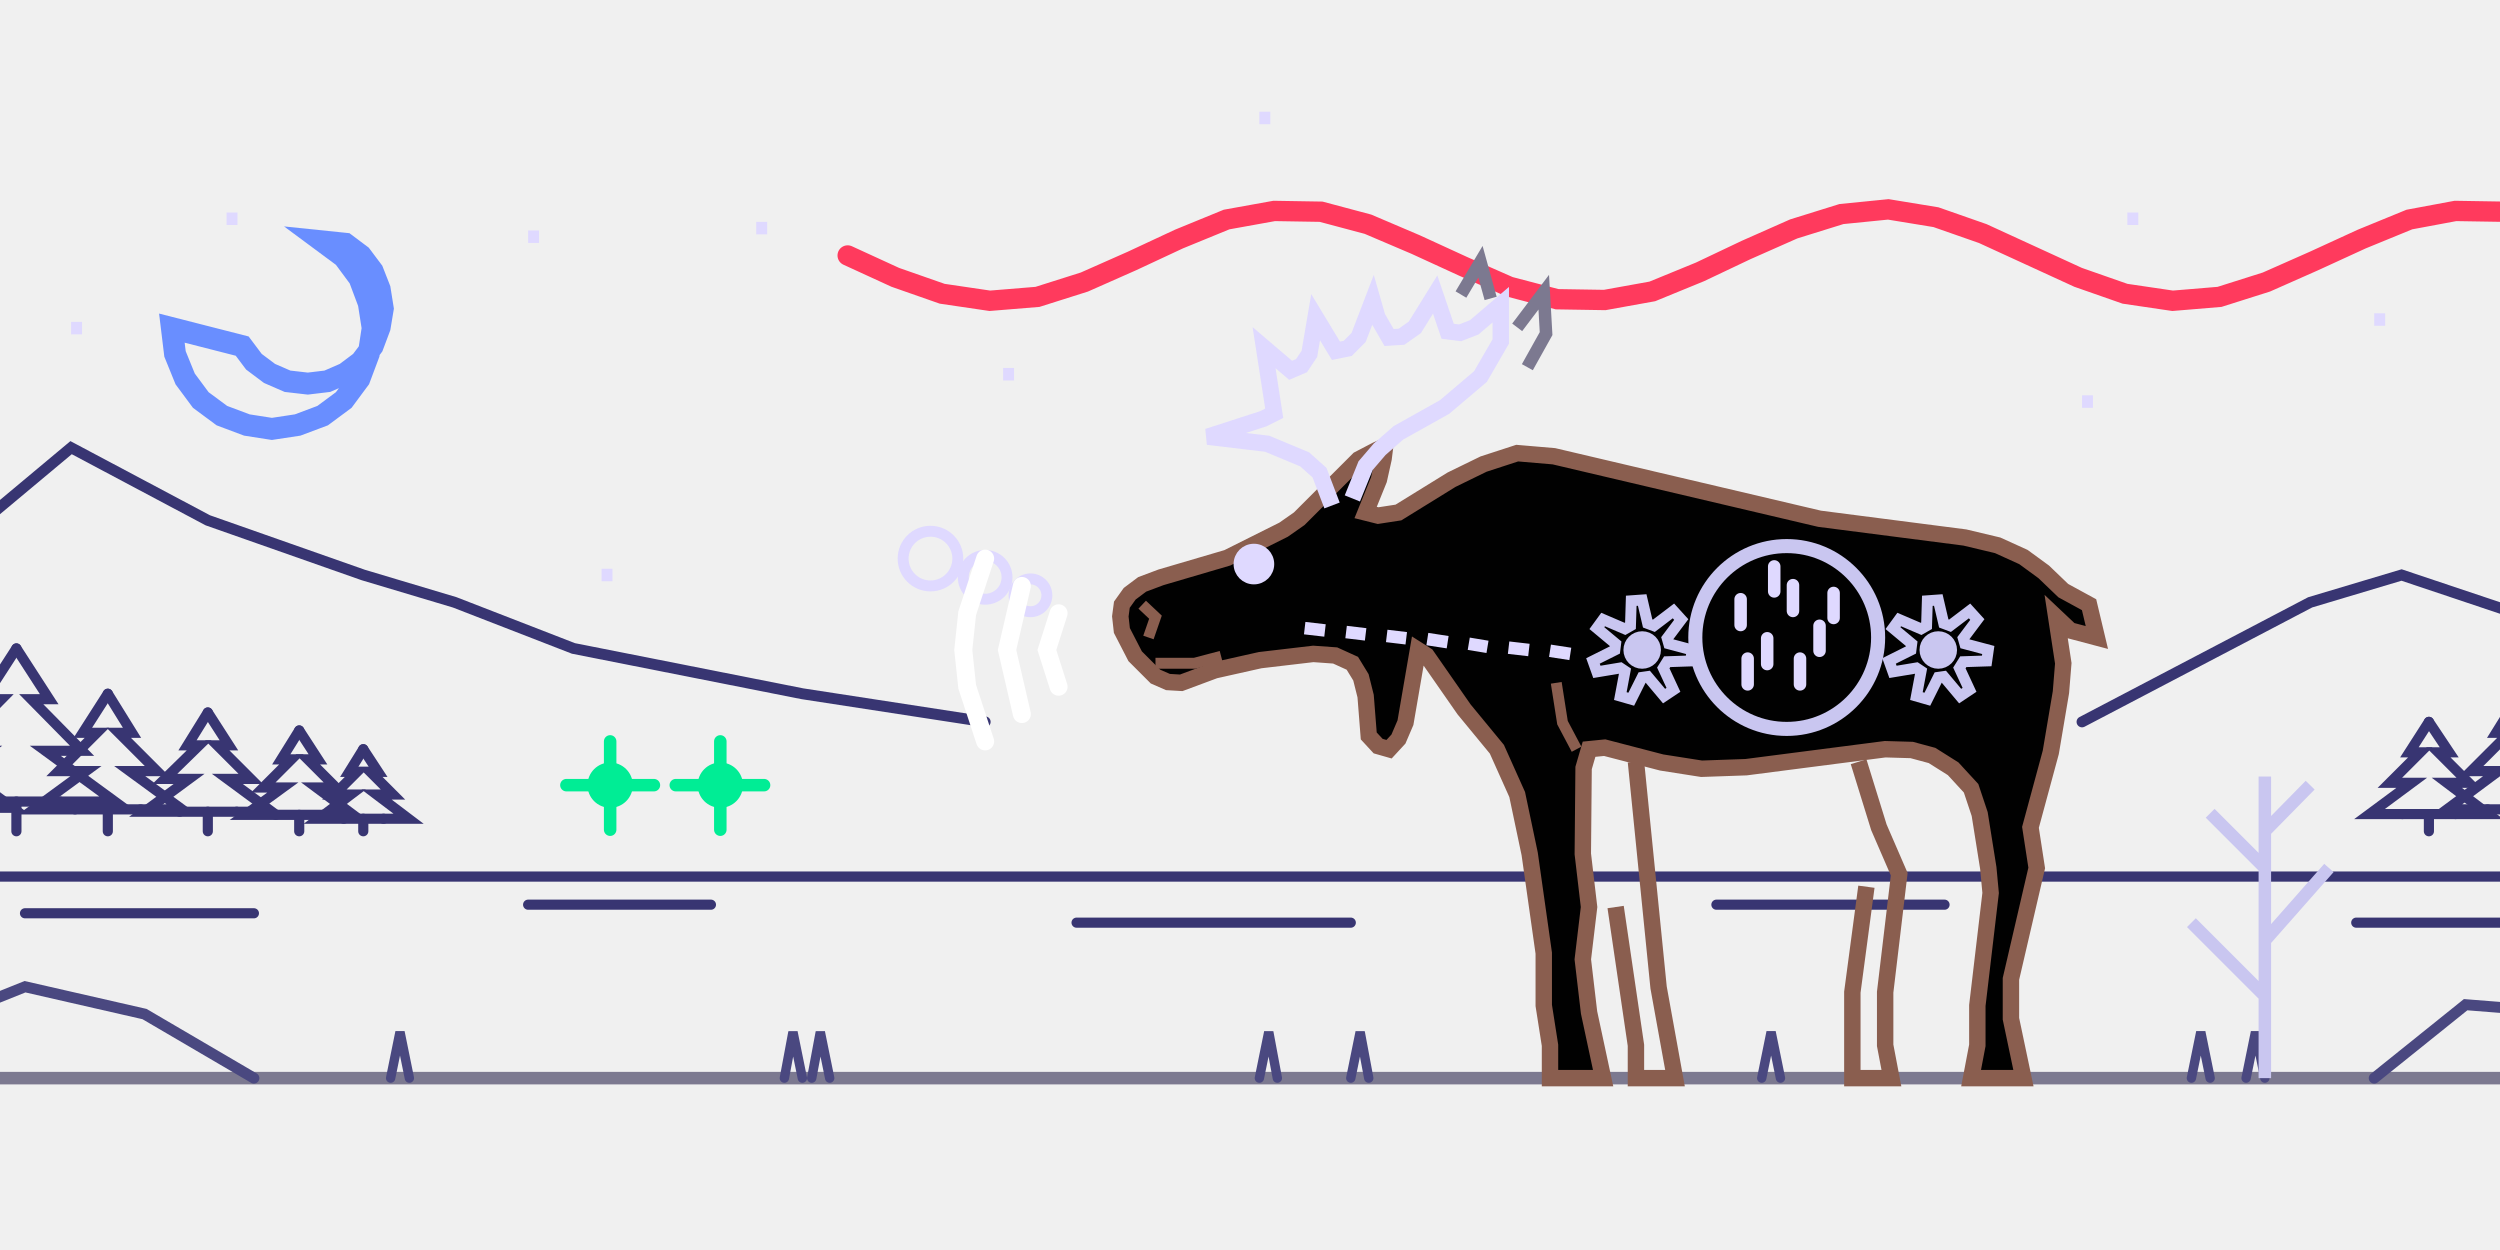
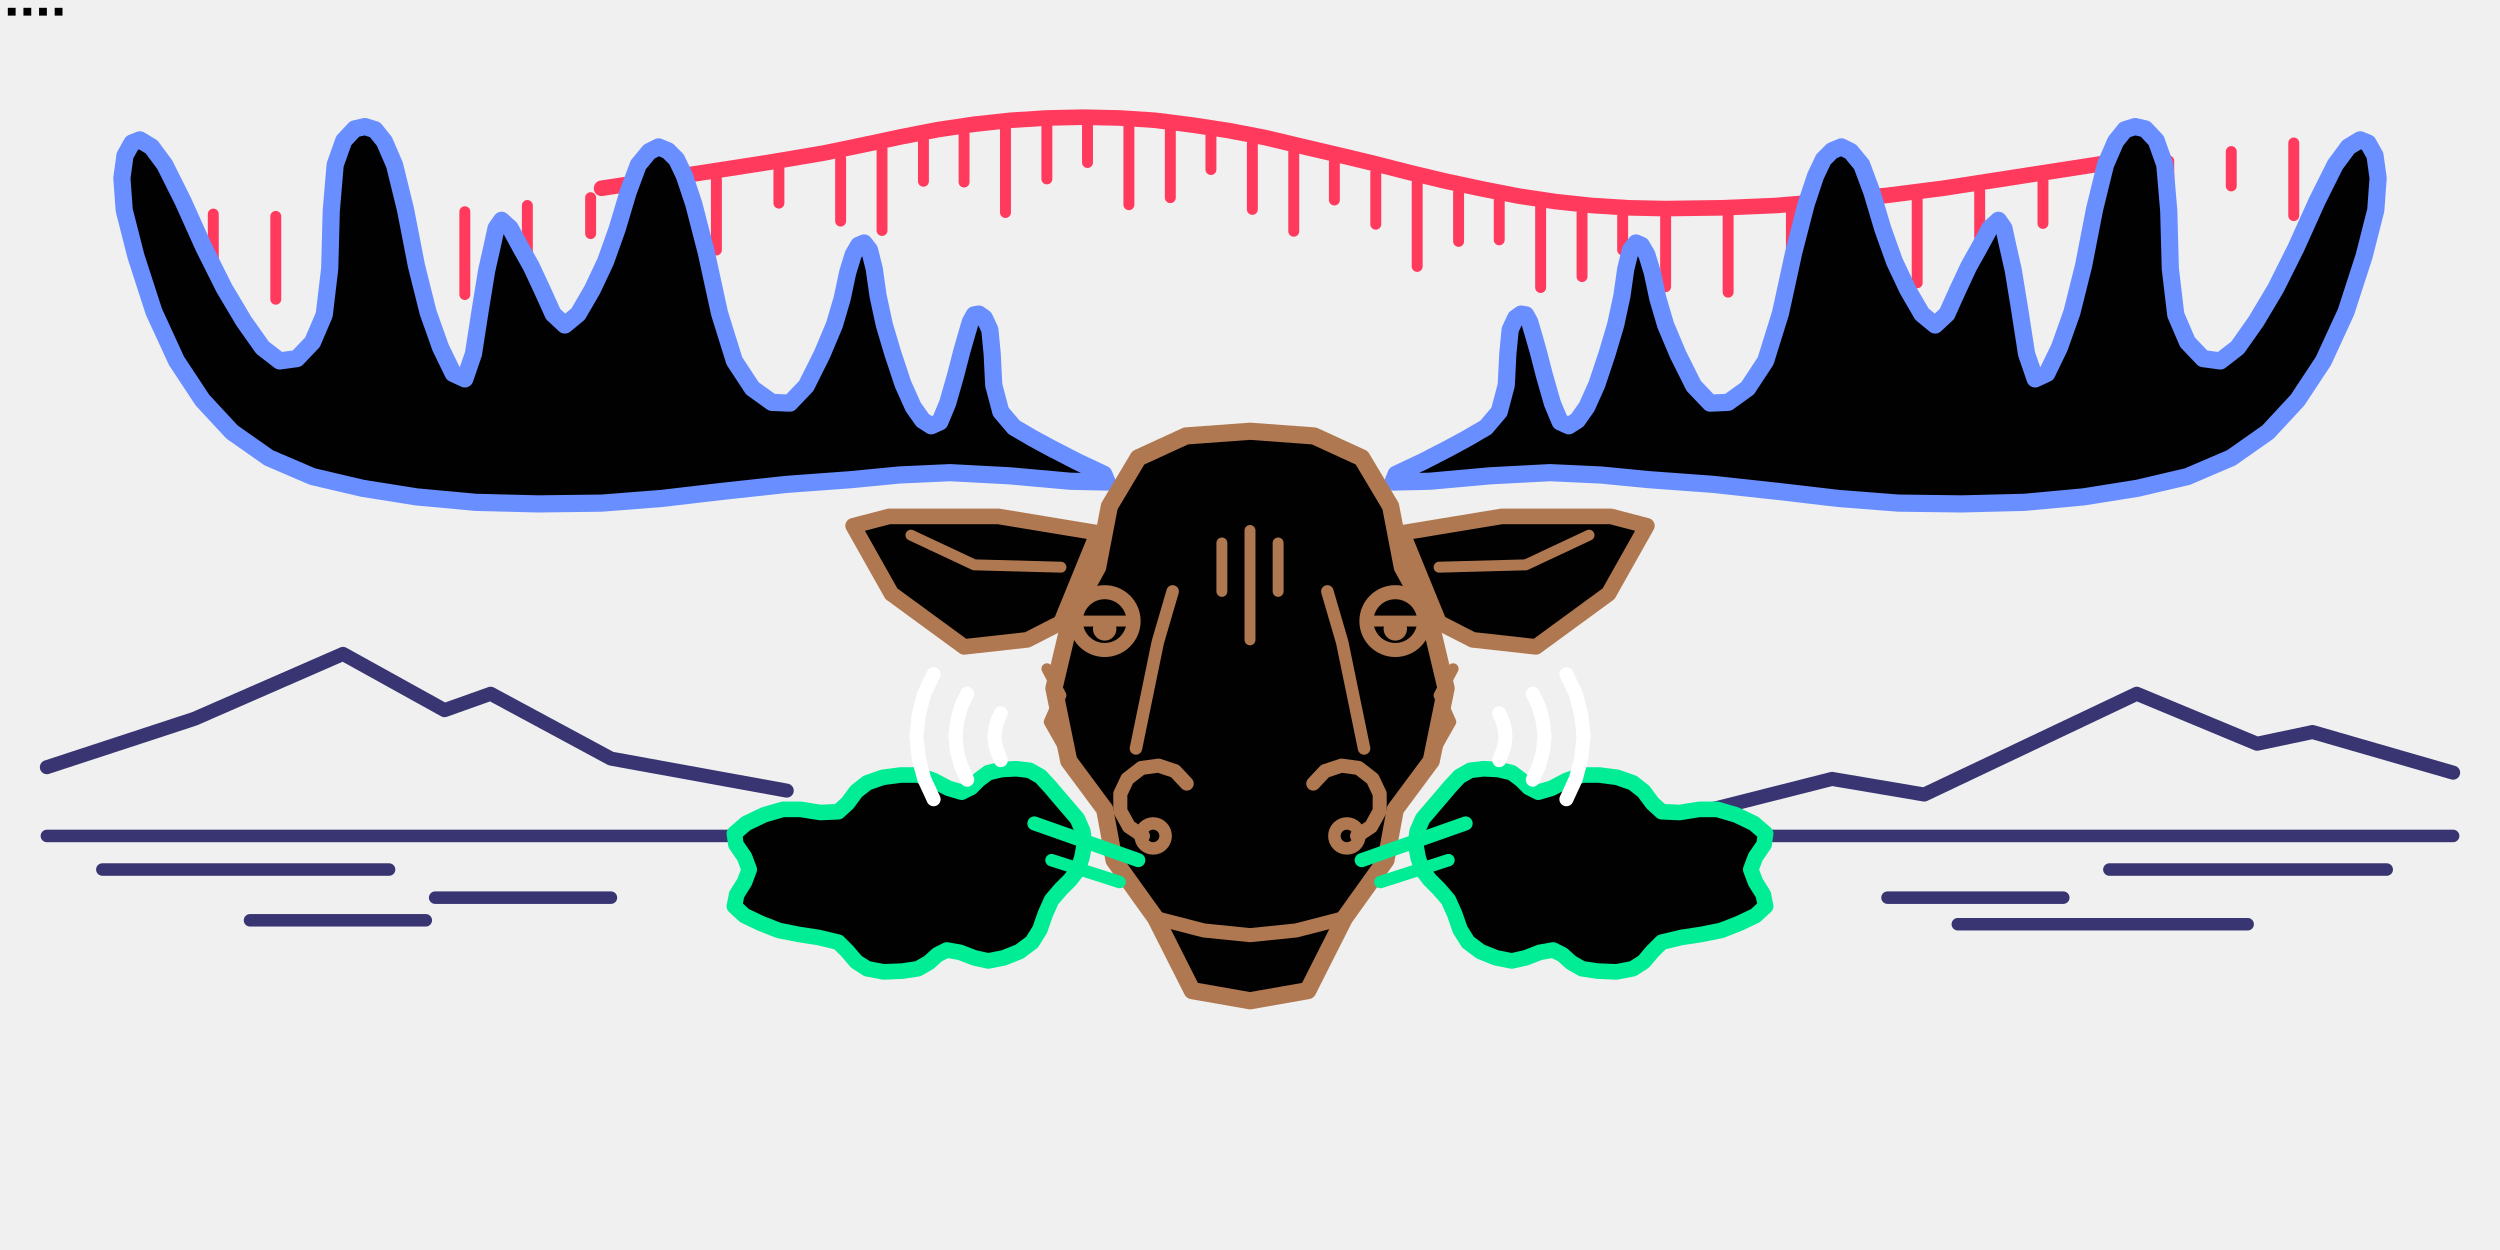
<svg xmlns="http://www.w3.org/2000/svg" version="1.1" id="Layer_1" x="0px" y="0px" width="320px" height="160px" viewBox="0 0 320 160">
-   <g id="knob3">
-     <polyline points="108.5,32.7 114.6,35.5 120.6,37.6 126.7,38.5 132.8,38 138.8,36.1 144.9,33.4 150.9,30.6 157,28.1 163.1,27 169.1,27.1 175.1,28.7 181.2,31.3 187.3,34.1 193.2,36.7 199.3,38.3 205.4,38.4 211.5,37.3 217.6,34.8 223.5,32 229.6,29.3 235.7,27.4 241.7,26.8 247.8,27.8 253.8,29.9 259.9,32.7 266,35.5 272,37.6 278.1,38.5 284.1,38 290.1,36.1 296.2,33.4 302.3,30.6 308.4,28.1 314.3,27 320.4,27.1 326.5,28.7 332.6,31.3 338.5,34.1 344.6,36.7 350.7,38.3" fill="none" stroke="#FF3A5D" stroke-width="2.6" stroke-linecap="round" />
+   <polyline points="6,98.2 24.9,92 43.9,83.7 56.9,90.9 62.8,88.8 78.2,97.1 100.7,101.2" fill="none" stroke="#383572" stroke-width="1.8" stroke-linecap="round" stroke-linejoin="round" />
+   <polyline points="219.1,103.6 234.5,99.7 246.3,101.7 273.5,88.8 288.9,95.2 296,93.7 314,98.9" fill="none" stroke="#383572" stroke-width="1.8" stroke-linecap="round" stroke-linejoin="round" />
+   <line x1="6" y1="107" x2="100.7" y2="107" stroke="#383572" stroke-width="1.6" stroke-linecap="round" />
+   <line x1="13.1" y1="111.3" x2="49.8" y2="111.3" stroke="#383572" stroke-width="1.6" stroke-linecap="round" />
+   <line x1="55.7" y1="114.9" x2="78.2" y2="114.9" stroke="#383572" stroke-width="1.6" stroke-linecap="round" />
+   <line x1="32" y1="117.8" x2="54.5" y2="117.8" stroke="#383572" stroke-width="1.6" stroke-linecap="round" />
+   <line x1="219.1" y1="107" x2="314" y2="107" stroke="#383572" stroke-width="1.6" stroke-linecap="round" />
+   <line x1="270" y1="111.3" x2="305.5" y2="111.3" stroke="#383572" stroke-width="1.6" stroke-linecap="round" />
+   <line x1="241.6" y1="114.9" x2="264.1" y2="114.9" stroke="#383572" stroke-width="1.6" stroke-linecap="round" />
+   <line x1="250.6" y1="118.3" x2="287.7" y2="118.3" stroke="#383572" stroke-width="1.6" stroke-linecap="round" />
+   <g id="aurora">
+     <polyline points="77,24.1 84.1,23 91.2,21.9 98.3,20.8 105.4,19.6 110.7,18.5 115.4,17.5 120,16.6 124.7,15.9 129.3,15.4 134,15.1 138.6,15 143.3,15.1 147.9,15.4 152.6,16 157.2,16.7 161.9,17.6 166.5,18.7 171.2,19.8 175.8,20.9 180.5,22.1 185.1,23.2 189.8,24.2 194.4,25.1 199.1,25.8 203.7,26.3 208.4,26.6 213.2,26.7 220.3,26.6 227.4,26.3 234.5,25.7 241.6,25 248.7,24.1 255.8,23 262.9,21.9 270,20.8" fill="none" stroke="#FF3A5D" stroke-width="2" stroke-linecap="round" stroke-linejoin="round" />
+     <line x1="27.3" y1="27.4" x2="27.3" y2="34.9" stroke="#FF3A5D" stroke-width="1.4" stroke-linecap="round" />
+     <line x1="35.3" y1="27.7" x2="35.3" y2="38.3" stroke="#FF3A5D" stroke-width="1.4" stroke-linecap="round" />
+     <line x1="43.4" y1="27.8" x2="43.4" y2="33.3" stroke="#FF3A5D" stroke-width="1.4" stroke-linecap="round" />
+     <line x1="51.4" y1="27.6" x2="51.4" y2="33.3" stroke="#FF3A5D" stroke-width="1.4" stroke-linecap="round" />
+     <line x1="59.5" y1="27.1" x2="59.5" y2="37.7" stroke="#FF3A5D" stroke-width="1.4" stroke-linecap="round" />
+     <line x1="67.5" y1="26.3" x2="67.5" y2="33.5" stroke="#FF3A5D" stroke-width="1.4" stroke-linecap="round" />
+     <line x1="75.6" y1="25.3" x2="75.6" y2="29.9" stroke="#FF3A5D" stroke-width="1.4" stroke-linecap="round" />
+     <line x1="83.6" y1="24.2" x2="83.6" y2="33.8" stroke="#FF3A5D" stroke-width="1.4" stroke-linecap="round" />
+     <line x1="91.7" y1="22.9" x2="91.7" y2="32" stroke="#FF3A5D" stroke-width="1.4" stroke-linecap="round" />
+     <line x1="99.7" y1="21.6" x2="99.7" y2="26" stroke="#FF3A5D" stroke-width="1.4" stroke-linecap="round" />
+     <line x1="107.6" y1="20.3" x2="107.6" y2="28.3" stroke="#FF3A5D" stroke-width="1.4" stroke-linecap="round" />
+     <line x1="112.9" y1="19.1" x2="112.9" y2="29.5" stroke="#FF3A5D" stroke-width="1.4" stroke-linecap="round" />
+     <line x1="118.2" y1="18" x2="118.2" y2="23.2" stroke="#FF3A5D" stroke-width="1.4" stroke-linecap="round" />
+     <line x1="123.4" y1="17.2" x2="123.4" y2="23.3" stroke="#FF3A5D" stroke-width="1.4" stroke-linecap="round" />
+     <line x1="128.7" y1="16.5" x2="128.7" y2="27.2" stroke="#FF3A5D" stroke-width="1.4" stroke-linecap="round" />
+     <line x1="134" y1="16.1" x2="134" y2="22.9" stroke="#FF3A5D" stroke-width="1.4" stroke-linecap="round" />
+     <line x1="139.2" y1="16" x2="139.2" y2="20.8" stroke="#FF3A5D" stroke-width="1.4" stroke-linecap="round" />
+     <line x1="144.5" y1="16.2" x2="144.5" y2="26.2" stroke="#FF3A5D" stroke-width="1.4" stroke-linecap="round" />
+     <line x1="149.8" y1="16.7" x2="149.8" y2="25.3" stroke="#FF3A5D" stroke-width="1.4" stroke-linecap="round" />
+     <line x1="155" y1="17.4" x2="155" y2="21.7" stroke="#FF3A5D" stroke-width="1.4" stroke-linecap="round" />
+     <line x1="160.3" y1="18.4" x2="160.3" y2="26.8" stroke="#FF3A5D" stroke-width="1.4" stroke-linecap="round" />
+     <line x1="165.6" y1="19.5" x2="165.6" y2="29.6" stroke="#FF3A5D" stroke-width="1.4" stroke-linecap="round" />
+     <line x1="170.8" y1="20.8" x2="170.8" y2="25.6" stroke="#FF3A5D" stroke-width="1.4" stroke-linecap="round" />
+     <line x1="176.1" y1="22.1" x2="176.1" y2="28.7" stroke="#FF3A5D" stroke-width="1.4" stroke-linecap="round" />
+     <line x1="181.4" y1="23.4" x2="181.4" y2="34.1" stroke="#FF3A5D" stroke-width="1.4" stroke-linecap="round" />
+     <line x1="186.7" y1="24.6" x2="186.7" y2="30.9" stroke="#FF3A5D" stroke-width="1.4" stroke-linecap="round" />
+     <line x1="191.9" y1="25.7" x2="191.9" y2="30.7" stroke="#FF3A5D" stroke-width="1.4" stroke-linecap="round" />
+     <line x1="197.2" y1="26.6" x2="197.2" y2="36.8" stroke="#FF3A5D" stroke-width="1.4" stroke-linecap="round" />
+     <line x1="202.5" y1="27.3" x2="202.5" y2="35.4" stroke="#FF3A5D" stroke-width="1.4" stroke-linecap="round" />
+     <line x1="207.7" y1="27.7" x2="207.7" y2="32" stroke="#FF3A5D" stroke-width="1.4" stroke-linecap="round" />
+     <line x1="213.2" y1="27.8" x2="213.2" y2="36.7" stroke="#FF3A5D" stroke-width="1.4" stroke-linecap="round" />
+     <line x1="221.2" y1="27.6" x2="221.2" y2="37.4" stroke="#FF3A5D" stroke-width="1.4" stroke-linecap="round" />
+     <line x1="229.3" y1="27.2" x2="229.3" y2="31.8" stroke="#FF3A5D" stroke-width="1.4" stroke-linecap="round" />
+     <line x1="237.3" y1="26.5" x2="237.3" y2="33.6" stroke="#FF3A5D" stroke-width="1.4" stroke-linecap="round" />
+     <line x1="245.4" y1="25.6" x2="245.4" y2="36.2" stroke="#FF3A5D" stroke-width="1.4" stroke-linecap="round" />
+     <line x1="253.4" y1="24.5" x2="253.4" y2="30.3" stroke="#FF3A5D" stroke-width="1.4" stroke-linecap="round" />
+     <line x1="261.5" y1="23.2" x2="261.5" y2="28.6" stroke="#FF3A5D" stroke-width="1.4" stroke-linecap="round" />
+     <line x1="269.5" y1="21.9" x2="269.5" y2="32.4" stroke="#FF3A5D" stroke-width="1.4" stroke-linecap="round" />
+     <line x1="277.6" y1="20.6" x2="277.6" y2="28.3" stroke="#FF3A5D" stroke-width="1.4" stroke-linecap="round" />
+     <line x1="285.6" y1="19.4" x2="285.6" y2="23.8" stroke="#FF3A5D" stroke-width="1.4" stroke-linecap="round" />
+     <line x1="293.6" y1="18.3" x2="293.6" y2="27.6" stroke="#FF3A5D" stroke-width="1.4" stroke-linecap="round" />
  </g>
-   <path d="M9.1 42 L10.5 42 M29 28 L30.4 28 M67.6 30.3 L69 30.3 M96.8 29.2 L98.2 29.2 M128.4 47.9 L129.8 47.9 M161.2 15.1 L162.6 15.1 M272.3 28 L273.7 28 M303.9 40.9 L305.3 40.9 M342.5 28 L343.9 28 M266.5 51.4 L267.9 51.4 M336.7 53.7 L338.1 53.7 M77 73.6 L78.4 73.6" fill="none" stroke="#DFD9FF" stroke-width="1.6" />
-   <polyline points="-14.3,74.8 -4.9,69 9.1,57.3 26.6,66.6 46.5,73.6 58.2,77.1 73.4,83 102.7,88.8 126.1,92.4" fill="none" stroke="#383572" stroke-width="1.4" stroke-linecap="round" />
-   <polyline points="266.5,92.4 295.7,77.1 307.4,73.6 325,79.5 342.5,71.3 360.1,77.1" fill="none" stroke="#383572" stroke-width="1.4" stroke-linecap="round" />
-   <polyline points="-8.5,87.7 -11.8,92.9 -10,92.9 -15.2,98.2 -11.5,98.2 -18.5,103.4 -12.9,103.4" fill="none" stroke="#383572" stroke-width="1.3" stroke-linecap="round" />
-   <polyline points="-8.5,87.7 -5.1,92.9 -6.9,92.9 -1.7,98.2 -5.4,98.2 1.6,103.4 -4,103.4" fill="none" stroke="#383572" stroke-width="1.3" stroke-linecap="round" />
-   <line x1="-12.9" y1="103.4" x2="-4" y2="103.4" stroke="#383572" stroke-width="1.3" stroke-linecap="round" />
-   <line x1="-8.5" y1="103.4" x2="-8.5" y2="106.4" stroke="#383572" stroke-width="1.3" stroke-linecap="round" />
-   <polyline points="2.1,83 -2.1,89.5 0.2,89.5 -6.3,96.1 -1.7,96.1 -10.6,102.6 -3.5,102.6" fill="none" stroke="#383572" stroke-width="1.3" stroke-linecap="round" />
-   <polyline points="2.1,83 6.3,89.5 4,89.5 10.5,96.1 5.8,96.1 14.7,102.6 7.7,102.6" fill="none" stroke="#383572" stroke-width="1.3" stroke-linecap="round" />
-   <line x1="-3.5" y1="102.6" x2="7.7" y2="102.6" stroke="#383572" stroke-width="1.3" stroke-linecap="round" />
-   <line x1="2.1" y1="102.6" x2="2.1" y2="106.4" stroke="#383572" stroke-width="1.3" stroke-linecap="round" />
-   <polyline points="13.8,88.8 10.6,93.8 12.4,93.8 7.5,98.7 11,98.7 4.3,103.6 9.6,103.6" fill="none" stroke="#383572" stroke-width="1.3" stroke-linecap="round" />
-   <polyline points="13.8,88.8 16.9,93.8 15.2,93.8 20.1,98.7 16.6,98.7 23.3,103.6 18,103.6" fill="none" stroke="#383572" stroke-width="1.3" stroke-linecap="round" />
-   <line x1="9.6" y1="103.6" x2="18" y2="103.6" stroke="#383572" stroke-width="1.3" stroke-linecap="round" />
-   <line x1="13.8" y1="103.6" x2="13.8" y2="106.4" stroke="#383572" stroke-width="1.3" stroke-linecap="round" />
-   <polyline points="26.6,91.2 24,95.4 25.5,95.4 21.1,99.7 24.2,99.7 18.5,103.9 23,103.9" fill="none" stroke="#383572" stroke-width="1.3" stroke-linecap="round" />
-   <polyline points="26.6,91.2 29.3,95.4 27.8,95.4 32.1,99.7 29.1,99.7 34.8,103.9 30.3,103.9" fill="none" stroke="#383572" stroke-width="1.3" stroke-linecap="round" />
-   <line x1="23" y1="103.9" x2="30.3" y2="103.9" stroke="#383572" stroke-width="1.3" stroke-linecap="round" />
-   <line x1="26.6" y1="103.9" x2="26.6" y2="106.4" stroke="#383572" stroke-width="1.3" stroke-linecap="round" />
-   <polyline points="38.3,93.5 36,97.2 37.3,97.2 33.7,100.8 36.2,100.8 31.4,104.3 35.3,104.3" fill="none" stroke="#383572" stroke-width="1.3" stroke-linecap="round" />
-   <polyline points="38.3,93.5 40.7,97.2 39.4,97.2 43,100.8 40.5,100.8 45.2,104.3 41.4,104.3" fill="none" stroke="#383572" stroke-width="1.3" stroke-linecap="round" />
-   <line x1="35.3" y1="104.3" x2="41.4" y2="104.3" stroke="#383572" stroke-width="1.3" stroke-linecap="round" />
-   <line x1="38.3" y1="104.3" x2="38.3" y2="106.4" stroke="#383572" stroke-width="1.3" stroke-linecap="round" />
-   <polyline points="46.5,95.9 44.7,98.8 45.7,98.8 42.8,101.7 44.9,101.7 40.8,104.8 44,104.8" fill="none" stroke="#383572" stroke-width="1.3" stroke-linecap="round" />
-   <polyline points="46.5,95.9 48.4,98.8 47.4,98.8 50.3,101.7 48.2,101.7 52.3,104.8 49.1,104.8" fill="none" stroke="#383572" stroke-width="1.3" stroke-linecap="round" />
-   <line x1="44" y1="104.8" x2="49.1" y2="104.8" stroke="#383572" stroke-width="1.3" stroke-linecap="round" />
-   <line x1="46.5" y1="104.8" x2="46.5" y2="106.4" stroke="#383572" stroke-width="1.3" stroke-linecap="round" />
-   <polyline points="310.9,92.4 308.4,96.3 309.8,96.3 305.9,100.2 308.7,100.2 303.3,104.2 307.5,104.2" fill="none" stroke="#383572" stroke-width="1.3" stroke-linecap="round" />
-   <polyline points="310.9,92.4 313.5,96.3 312.1,96.3 316,100.2 313.2,100.2 318.5,104.2 314.3,104.2" fill="none" stroke="#383572" stroke-width="1.3" stroke-linecap="round" />
-   <line x1="307.5" y1="104.2" x2="314.3" y2="104.2" stroke="#383572" stroke-width="1.3" stroke-linecap="round" />
-   <line x1="310.9" y1="104.2" x2="310.9" y2="106.4" stroke="#383572" stroke-width="1.3" stroke-linecap="round" />
-   <polyline points="322.6,88.8 319.5,93.8 321.2,93.8 316.3,98.7 319.8,98.7 313.2,103.6 318.4,103.6" fill="none" stroke="#383572" stroke-width="1.3" stroke-linecap="round" />
-   <polyline points="322.6,88.8 325.8,93.8 324,93.8 329,98.7 325.4,98.7 332.1,103.6 326.8,103.6" fill="none" stroke="#383572" stroke-width="1.3" stroke-linecap="round" />
-   <line x1="318.4" y1="103.6" x2="326.8" y2="103.6" stroke="#383572" stroke-width="1.3" stroke-linecap="round" />
-   <line x1="322.6" y1="103.6" x2="322.6" y2="106.4" stroke="#383572" stroke-width="1.3" stroke-linecap="round" />
-   <polyline points="334.3,93.5 332,97.2 333.3,97.2 329.7,100.8 332.2,100.8 327.4,104.3 331.3,104.3" fill="none" stroke="#383572" stroke-width="1.3" stroke-linecap="round" />
-   <polyline points="334.3,93.5 336.7,97.2 335.4,97.2 339,100.8 336.4,100.8 341.2,104.3 337.4,104.3" fill="none" stroke="#383572" stroke-width="1.3" stroke-linecap="round" />
-   <line x1="331.3" y1="104.3" x2="337.4" y2="104.3" stroke="#383572" stroke-width="1.3" stroke-linecap="round" />
-   <line x1="334.3" y1="104.3" x2="334.3" y2="106.4" stroke="#383572" stroke-width="1.3" stroke-linecap="round" />
-   <polyline points="346,87.7 342.6,92.9 344.5,92.9 339.3,98.2 343,98.2 336,103.4 341.6,103.4" fill="none" stroke="#383572" stroke-width="1.3" stroke-linecap="round" />
-   <polyline points="346,87.7 349.4,92.9 347.6,92.9 352.8,98.2 349.1,98.2 356.1,103.4 350.5,103.4" fill="none" stroke="#383572" stroke-width="1.3" stroke-linecap="round" />
-   <line x1="341.6" y1="103.4" x2="350.5" y2="103.4" stroke="#383572" stroke-width="1.3" stroke-linecap="round" />
-   <line x1="346" y1="103.4" x2="346" y2="106.4" stroke="#383572" stroke-width="1.3" stroke-linecap="round" />
-   <polyline points="355.4,92.4 352.8,96.3 354.2,96.3 350.4,100.2 353.2,100.2 347.8,104.2 352,104.2" fill="none" stroke="#383572" stroke-width="1.3" stroke-linecap="round" />
-   <polyline points="355.4,92.4 358,96.3 356.6,96.3 360.4,100.2 357.6,100.2 363,104.2 358.8,104.2" fill="none" stroke="#383572" stroke-width="1.3" stroke-linecap="round" />
-   <line x1="352" y1="104.2" x2="358.8" y2="104.2" stroke="#383572" stroke-width="1.3" stroke-linecap="round" />
-   <line x1="355.4" y1="104.2" x2="355.4" y2="106.4" stroke="#383572" stroke-width="1.3" stroke-linecap="round" />
-   <line x1="-14.3" y1="112.2" x2="360.1" y2="112.2" stroke="#383572" stroke-width="1.3" stroke-linecap="round" />
-   <line x1="3.2" y1="116.9" x2="32.5" y2="116.9" stroke="#383572" stroke-width="1.3" stroke-linecap="round" />
-   <line x1="67.6" y1="115.8" x2="91" y2="115.8" stroke="#383572" stroke-width="1.3" stroke-linecap="round" />
-   <line x1="137.8" y1="118.1" x2="172.9" y2="118.1" stroke="#383572" stroke-width="1.3" stroke-linecap="round" />
-   <line x1="219.7" y1="115.8" x2="248.9" y2="115.8" stroke="#383572" stroke-width="1.3" stroke-linecap="round" />
-   <line x1="301.6" y1="118.1" x2="336.7" y2="118.1" stroke="#383572" stroke-width="1.3" stroke-linecap="round" />
-   <line x1="-14.3" y1="138" x2="360.1" y2="138" stroke="#7C7990" stroke-width="1.6" stroke-linecap="round" />
-   <polyline points="-12,138 -8.5,131 3.2,126.3 18.5,129.8 32.5,138" fill="none" stroke="#4A4880" stroke-width="1.4" stroke-linecap="round" />
-   <polyline points="303.9,138 315.6,128.6 330.8,129.8 336.7,138" fill="none" stroke="#4A4880" stroke-width="1.4" stroke-linecap="round" />
-   <polyline points="342.5,138 348.4,131 357.7,132.1" fill="none" stroke="#4A4880" stroke-width="1.4" stroke-linecap="round" />
-   <polyline points="50,138 51.2,132.1 52.4,138" fill="none" stroke="#4A4880" stroke-width="1.2" stroke-linecap="round" />
-   <polyline points="100.4,138 101.5,132.1 102.7,138" fill="none" stroke="#4A4880" stroke-width="1.2" stroke-linecap="round" />
-   <polyline points="103.9,138 105,132.1 106.2,138" fill="none" stroke="#4A4880" stroke-width="1.2" stroke-linecap="round" />
-   <polyline points="161.2,138 162.4,132.1 163.5,138" fill="none" stroke="#4A4880" stroke-width="1.2" stroke-linecap="round" />
-   <polyline points="172.9,138 174.1,132.1 175.2,138" fill="none" stroke="#4A4880" stroke-width="1.2" stroke-linecap="round" />
-   <polyline points="225.5,138 226.7,132.1 227.9,138" fill="none" stroke="#4A4880" stroke-width="1.2" stroke-linecap="round" />
-   <polyline points="280.5,138 281.7,132.1 282.9,138" fill="none" stroke="#4A4880" stroke-width="1.2" stroke-linecap="round" />
-   <polyline points="287.5,138 288.7,132.1 289.9,138" fill="none" stroke="#4A4880" stroke-width="1.2" stroke-linecap="round" />
-   <path d="M194.2 58 L198.9 58.4 L232.9 66.4 L251.5 68.8 L255.7 69.8 L259 71.3 L261.6 73.2 L264.1 75.6 L267.4 77.4 L268.4 81.6 L265 80.7 L263.2 79 L264.1 84.9 L263.8 88.6 L262.5 96.3 L259.9 105.9 L260.7 111.1 L257.4 125.3 L257.4 130.4 L259 138 L252.3 138 L253.1 133.8 L253.1 128.7 L254.8 114.3 L254.5 111.1 L253.4 104.2 L252.3 100.9 L250 98.4 L247.3 96.7 L244.7 96 L241.3 95.9 L223.5 98.2 L217.8 98.4 L212.7 97.6 L205.4 95.7 L203.4 95.9 L202.7 98.3 L202.6 109.3 L203.4 116.1 L202.6 122.8 L203.4 129.6 L205.2 138 L198.4 138 L198.4 133.8 L197.6 128.7 L197.6 122 L195.8 109.3 L194.2 101.7 L191.6 95.9 L187.4 90.8 L182.6 83.9 L181.5 83.2 L179.9 92.5 L179 94.6 L177.8 95.9 L176.4 95.5 L175.2 94.2 L174.8 89.1 L174.2 86.7 L173.1 84.9 L170.9 83.9 L168.1 83.7 L161.3 84.5 L155.5 85.8 L151.2 87.4 L149.5 87.3 L147.9 86.6 L145.3 84 L143.6 80.7 L143.4 78.9 L143.6 77.4 L144.6 76 L146.2 74.8 L148.6 73.9 L157.1 71.4 L164.3 67.8 L166.3 66.4 L173.9 58.8 L176.2 57.6 L177.3 57.1 L177.1 58.7 L176.5 61.4 L174.8 65.6 L176.4 66 L179 65.6 L185.8 61.4 L189.9 59.4 Z" fill="#010101" stroke="#8A5E4F" stroke-width="2.1" />
-   <polyline points="209.4,97.5 212.3,126.4 214.4,138 209.4,138 209.4,133.8 206.8,116.1" fill="none" stroke="#8A5E4F" stroke-width="2.1" />
-   <polyline points="237.9,97.5 240.5,105.9 243.1,111.9 241.3,127 241.3,133.8 242.1,138 237.1,138 237.1,127 238.9,113.5" fill="none" stroke="#8A5E4F" stroke-width="2.1" />
-   <path d="M199.2 87.4 L200 92.5 L201.8 95.9 M146.2 77.4 L147.9 79 L147 81.6 M147.9 84.9 L152.9 84.9 L156.3 84" fill="none" stroke="#8A5E4F" stroke-width="1.4" />
-   <g id="eye">
-     <circle cx="160.5" cy="72.2" r="2" fill="#DFD9FF" stroke="#DFD9FF" stroke-width="1.2" />
+   <g id="antlers">
+     <path d="M141.7 61.7 L137 61.6 L129.2 60.9 L121.6 60.5 L115.1 60.8 L108.9 61.4 L100.7 62 L92.4 62.9 L84.7 63.8 L77 64.4 L68.9 64.5 L60.9 64.3 L53.3 63.6 L46.4 62.5 L40 61 L34.4 58.6 L29.7 55.3 L25.9 51.2 L22.6 46.2 L19.7 39.9 L17.4 32.8 L15.9 26.9 L15.6 22.8 L16 19.9 L16.9 18.3 L17.9 17.9 L19.4 18.8 L21.1 21.1 L23.4 25.7 L26.1 31.7 L28.7 36.9 L31.2 41.1 L33.6 44.5 L35.8 46.2 L38 45.9 L40 43.8 L41.5 40.3 L42.2 34.4 L42.4 27 L42.9 21.1 L44 18 L45.4 16.5 L46.7 16.2 L48 16.6 L49.2 18.1 L50.5 21.1 L51.9 26.8 L53.3 34 L54.8 40 L56.4 44.5 L58 47.8 L59.5 48.5 L60.6 45.3 L61.5 39.5 L62.3 34.6 L63 31.5 L63.5 29.2 L64.2 28.2 L65.3 29.2 L66.6 31.6 L68 34.1 L69.4 37.1 L70.8 40.2 L72.3 41.6 L74 40.2 L75.8 37.1 L77.5 33.5 L79 29.3 L80.4 24.6 L81.7 21.1 L83.1 19.4 L84.3 18.8 L85.5 19.3 L86.6 20.4 L87.6 22.5 L88.8 26.1 L90.4 32.3 L92.1 40.1 L94 46.2 L96.3 49.7 L98.8 51.5 L101.1 51.6 L103.2 49.4 L105.2 45.4 L106.8 41.6 L107.8 38.2 L108.5 34.9 L109.2 32.6 L109.9 31.4 L110.6 31.1 L111.3 32 L111.9 34.4 L112.4 37.9 L113.2 41.6 L114.3 45.3 L115.6 49.2 L116.9 52.1 L118.1 53.8 L119.2 54.5 L120.3 54 L121.3 51.6 L122.3 48.1 L123.1 45 L123.7 42.9 L124.2 41.2 L124.7 40.3 L125.3 40.2 L126 40.7 L126.7 42.2 L127 45.3 L127.2 49.3 L128.1 52.7 L129.8 54.7 L132.2 56.1 L134.6 57.4 L137.9 59.1 L141.3 60.7 Z" fill="#010101" stroke="#698EFF" stroke-width="2.2" stroke-linejoin="round" />
+     <path d="M178.3 61.7 L183 61.6 L190.8 60.9 L198.4 60.5 L204.9 60.8 L211.1 61.4 L219.3 62 L227.6 62.9 L235.3 63.8 L243 64.4 L251.1 64.5 L259.1 64.3 L266.7 63.6 L273.6 62.5 L280 61 L285.6 58.6 L290.3 55.3 L294.1 51.2 L297.4 46.2 L300.3 39.9 L302.6 32.8 L304.1 26.9 L304.4 22.8 L304 19.9 L303.1 18.3 L302.1 17.9 L300.6 18.8 L298.9 21.1 L296.6 25.7 L293.9 31.7 L291.3 36.9 L288.8 41.1 L286.4 44.5 L284.2 46.2 L282 45.9 L280 43.8 L278.5 40.3 L277.8 34.4 L277.6 27 L277.1 21.1 L276 18 L274.6 16.5 L273.3 16.2 L272 16.6 L270.8 18.1 L269.5 21.1 L268.1 26.8 L266.7 34 L265.2 40 L263.6 44.5 L262 47.8 L260.5 48.5 L259.4 45.3 L258.5 39.5 L257.7 34.6 L257 31.5 L256.5 29.2 L255.8 28.2 L254.7 29.2 L253.4 31.6 L252 34.1 L250.6 37.1 L249.2 40.2 L247.7 41.6 L246 40.2 L244.2 37.1 L242.5 33.5 L241 29.3 L239.6 24.6 L238.3 21.1 L236.9 19.4 L235.7 18.8 L234.5 19.3 L233.4 20.4 L232.4 22.5 L231.2 26.1 L229.6 32.3 L227.9 40.1 L226 46.2 L223.7 49.7 L221.2 51.5 L218.9 51.6 L216.8 49.4 L214.8 45.4 L213.2 41.6 L212.2 38.2 L211.5 34.9 L210.8 32.6 L210.1 31.4 L209.4 31.1 L208.7 32 L208.1 34.4 L207.6 37.9 L206.8 41.6 L205.7 45.3 L204.4 49.2 L203.1 52.1 L201.9 53.8 L200.8 54.5 L199.7 54 L198.7 51.6 L197.7 48.1 L196.9 45 L196.3 42.9 L195.8 41.2 L195.3 40.3 L194.7 40.2 L194 40.7 L193.3 42.2 L193 45.3 L192.8 49.3 L191.9 52.7 L190.2 54.7 L187.8 56.1 L185.4 57.4 L182.1 59.1 L178.7 60.7 Z" fill="#010101" stroke="#698EFF" stroke-width="2.2" stroke-linejoin="round" />
  </g>
-   <polyline points="170.5,64.7 168.9,60.5 167,58.8 162.2,56.8 154.6,55.9 161.7,53.6 163.1,52.9 161.8,44.5 165.2,47.4 166.6,46.8 167.6,45.3 168.4,40.6 171,44.9 172.5,44.6 173.9,43.2 175.7,38.5 176.3,40.6 177.8,43.2 179.4,43.1 181.1,41.9 183.7,37.7 185.3,42.4 186.9,42.6 188.7,41.9 192.1,39 192.1,43.7 189.5,48.2 184.9,52.1 179,55.4 176.6,57.5 174.8,59.6 173.1,63.8" fill="none" stroke="#DFD9FF" stroke-width="2.1" />
-   <path d="M194.2 41.9 L197.6 37.4 L197.9 42.7 L195.5 47 M187 37.7 L189.5 33.5 L190.8 38.2" fill="none" stroke="#7C7990" stroke-width="1.6" />
-   <path d="M216.6 83.2 L216.4 84.6 L213.4 84.7 L212.9 85.5 L214.2 88.3 L213 89.1 L210.9 86.6 L210.2 86.7 L208.8 89.5 L207.4 89.1 L208 85.9 L207.4 85.5 L204.4 86 L203.9 84.6 L206.7 83.2 L206.8 82.4 L204.4 80.4 L205.2 79.3 L208 80.5 L208.7 80.1 L208.8 76.9 L210.2 76.8 L210.9 79.8 L211.7 80.1 L214.2 78.2 L215.2 79.3 L213.4 81.7 L213.6 82.4 Z" fill="none" stroke="#C9C6F0" stroke-width="1.4" />
-   <circle cx="210.2" cy="83.2" r="1.8" fill="#C9C6F0" stroke="#C9C6F0" stroke-width="1.2" />
-   <path d="M254.5 83.2 L254.3 84.6 L251.3 84.7 L250.8 85.5 L252.1 88.3 L250.9 89.1 L248.8 86.6 L248.1 86.7 L246.7 89.5 L245.3 89.1 L245.9 85.9 L245.3 85.5 L242.3 86 L241.8 84.6 L244.6 83.2 L244.7 82.4 L242.3 80.4 L243.1 79.3 L245.9 80.5 L246.6 80.1 L246.7 76.9 L248.1 76.8 L248.8 79.8 L249.6 80.1 L252.1 78.2 L253.1 79.3 L251.3 81.7 L251.5 82.4 Z" fill="none" stroke="#C9C6F0" stroke-width="1.4" />
-   <circle cx="248.1" cy="83.2" r="1.8" fill="#C9C6F0" stroke="#C9C6F0" stroke-width="1.2" />
-   <circle cx="228.7" cy="81.6" r="11.7" fill="none" stroke="#C9C6F0" stroke-width="1.8" />
-   <g id="rumen">
-     <line x1="222.8" y1="76.7" x2="222.8" y2="80" stroke="#DFD9FF" stroke-width="1.6" stroke-linecap="round" />
-     <line x1="226.2" y1="81.7" x2="226.2" y2="85" stroke="#DFD9FF" stroke-width="1.6" stroke-linecap="round" />
-     <line x1="229.5" y1="74.9" x2="229.5" y2="78.2" stroke="#DFD9FF" stroke-width="1.6" stroke-linecap="round" />
-     <line x1="232.9" y1="80.1" x2="232.9" y2="83.3" stroke="#DFD9FF" stroke-width="1.6" stroke-linecap="round" />
-     <line x1="223.7" y1="84.3" x2="223.7" y2="87.6" stroke="#DFD9FF" stroke-width="1.6" stroke-linecap="round" />
-     <line x1="230.4" y1="84.3" x2="230.4" y2="87.6" stroke="#DFD9FF" stroke-width="1.6" stroke-linecap="round" />
-     <line x1="234.7" y1="75.9" x2="234.7" y2="79.1" stroke="#DFD9FF" stroke-width="1.6" stroke-linecap="round" />
-     <line x1="227.1" y1="72.5" x2="227.1" y2="75.7" stroke="#DFD9FF" stroke-width="1.6" stroke-linecap="round" />
-   </g>
-   <g id="pipe">
-     <path d="M201 83.7 L198.4 83.3 M195.7 83.2 L193.1 82.9 M190.4 82.8 L188 82.4 M185.3 82.2 L182.7 81.8 M180 81.7 L177.5 81.4 M174.8 81.2 L172.3 80.9 M169.6 80.7 L167 80.4" fill="none" stroke="#DFD9FF" stroke-width="1.6" />
+   <path d="M140.5 68.2 L127.8 66.1 L113.8 66.1 L109.2 67.3 L114.1 76 L123.4 82.8 L131.5 81.9 L135.8 79.7 Z" fill="#010101" stroke="#B07850" stroke-width="2" stroke-linejoin="round" />
+   <polyline points="135.8,72.6 124.7,72.3 116.6,68.5" fill="none" stroke="#B07850" stroke-width="1.4" stroke-linecap="round" stroke-linejoin="round" />
+   <path d="M179.5 68.2 L192.2 66.1 L206.2 66.1 L210.8 67.3 L205.9 76 L196.6 82.8 L188.5 81.9 L184.2 79.7 Z" fill="#010101" stroke="#B07850" stroke-width="2" stroke-linejoin="round" />
+   <polyline points="184.2,72.6 195.3,72.3 203.4,68.5" fill="none" stroke="#B07850" stroke-width="1.4" stroke-linecap="round" stroke-linejoin="round" />
+   <path d="M160 55.2 L151.8 55.8 L145.7 58.6 L142 64.8 L140.5 72.6 L137.1 78.8 L134.9 88.1 L136.8 97.4 L141.4 103.6 L142.6 110.1 L147.9 117.5 L152.6 126.8 L160 128.1 L167.4 126.8 L172.1 117.5 L177.4 110.1 L178.6 103.6 L183.2 97.4 L185.1 88.1 L182.9 78.8 L179.5 72.6 L178 64.8 L174.3 58.6 L168.2 55.8 L160 55.2 Z" fill="#010101" stroke="#B07850" stroke-width="2.2" stroke-linejoin="round" />
+   <polyline points="150.1,75.7 148.2,82.2 145.4,95.8" fill="none" stroke="#B07850" stroke-width="1.6" stroke-linecap="round" stroke-linejoin="round" />
+   <polyline points="146.3,107 144.5,105.8 143.4,103.8 143.4,101.6 144.3,99.7 146.1,98.3 148.3,98 150.4,98.7 151.9,100.3" fill="none" stroke="#B07850" stroke-width="1.8" stroke-linecap="round" stroke-linejoin="round" />
+   <circle cx="147.6" cy="107" r="1.6" fill="none" stroke="#B07850" stroke-width="1.6" />
+   <polyline points="134,85.6 135.8,89 134.3,92.4 136.4,96.1" fill="none" stroke="#B07850" stroke-width="1.4" stroke-linecap="round" stroke-linejoin="round" />
+   <polyline points="169.9,75.7 171.8,82.2 174.6,95.8" fill="none" stroke="#B07850" stroke-width="1.6" stroke-linecap="round" stroke-linejoin="round" />
+   <polyline points="168.1,100.3 169.6,98.7 171.7,98 173.9,98.3 175.7,99.7 176.6,101.6 176.6,103.8 175.5,105.8 173.7,107" fill="none" stroke="#B07850" stroke-width="1.8" stroke-linecap="round" stroke-linejoin="round" />
+   <circle cx="172.4" cy="107" r="1.6" fill="none" stroke="#B07850" stroke-width="1.6" />
+   <polyline points="186,85.6 184.2,89 185.7,92.4 183.6,96.1" fill="none" stroke="#B07850" stroke-width="1.4" stroke-linecap="round" stroke-linejoin="round" />
+   <polyline points="147.9,117.5 154.1,119.1 160,119.7 165.9,119.1 172.1,117.5" fill="none" stroke="#B07850" stroke-width="1.8" stroke-linecap="round" stroke-linejoin="round" />
+   <line x1="156.4" y1="69.5" x2="156.4" y2="75.7" stroke="#B07850" stroke-width="1.4" stroke-linecap="round" />
+   <line x1="160" y1="67.9" x2="160" y2="81.9" stroke="#B07850" stroke-width="1.4" stroke-linecap="round" />
+   <line x1="163.6" y1="69.5" x2="163.6" y2="75.7" stroke="#B07850" stroke-width="1.4" stroke-linecap="round" />
+   <g id="eyes">
+     <circle cx="141.4" cy="79.5" r="3.7" fill="#010101" stroke="#B07850" stroke-width="1.8" />
+     <line x1="138" y1="79.5" x2="144.8" y2="79.5" stroke="#B07850" stroke-width="1.4" stroke-linecap="round" />
+     <circle cx="141.4" cy="80.5" r="0.9" fill="#B07850" stroke="#B07850" stroke-width="1.2" />
+     <circle cx="178.6" cy="79.5" r="3.7" fill="#010101" stroke="#B07850" stroke-width="1.8" />
+     <line x1="175.2" y1="79.5" x2="182" y2="79.5" stroke="#B07850" stroke-width="1.4" stroke-linecap="round" />
+     <circle cx="178.6" cy="80.5" r="0.9" fill="#B07850" stroke="#B07850" stroke-width="1.2" />
  </g>
  <g id="breath">
-     <circle cx="131.9" cy="76.2" r="2.1" fill="none" stroke="#DFD9FF" stroke-width="1.4" />
-     <circle cx="126.1" cy="73.9" r="2.8" fill="none" stroke="#DFD9FF" stroke-width="1.4" />
-     <circle cx="119.1" cy="71.5" r="3.5" fill="none" stroke="#DFD9FF" stroke-width="1.4" />
+     <path d="M95.9 111.3 L95.3 109.7 L94.2 108.1 L94 106.7 L95.5 105.4 L97.8 104.3 L100.2 103.6 L102.5 103.6 L105 104 L107.3 103.9 L108.5 102.8 L109.6 101.3 L111 100.2 L113 99.5 L115.3 99.2 L117.5 99.2 L119.5 99.9 L121.4 100.9 L123.1 101.4 L124.3 100.8 L125.3 99.8 L126.5 98.9 L128.2 98.5 L130.1 98.4 L131.8 98.6 L133.2 99.4 L134.4 100.7 L135.5 102 L136.7 103.4 L137.9 104.8 L138.6 106.4 L138.8 108 L138.5 109.7 L138 111.3 L137 112.6 L135.8 113.8 L134.6 115.2 L133.8 117 L133.1 119 L132.1 120.6 L130.5 121.8 L128.5 122.6 L126.5 123 L124.7 122.6 L122.9 121.9 L121.2 121.6 L120 122.2 L118.9 123.2 L117.5 124 L115.5 124.3 L113.1 124.4 L111 124 L109.6 123.1 L108.5 121.8 L107.3 120.6 L104.8 120 L102.2 119.6 L99.7 119.1 L97.4 118.2 L95.3 117.2 L94 116 L94.3 114.5 L95.3 112.9 Z" fill="#010101" stroke="#00ED95" stroke-width="2" stroke-linejoin="round" />
+     <polyline points="145.7,110.1 132.4,105.4" fill="none" stroke="#00ED95" stroke-width="1.8" stroke-linecap="round" stroke-linejoin="round" />
+     <polyline points="143.3,112.9 134.6,110.1" fill="none" stroke="#00ED95" stroke-width="1.6" stroke-linecap="round" stroke-linejoin="round" />
+     <path d="M224.1 111.3 L224.7 109.7 L225.8 108.1 L226 106.7 L224.5 105.4 L222.2 104.3 L219.8 103.6 L217.5 103.6 L215 104 L212.7 103.9 L211.5 102.8 L210.4 101.3 L209 100.2 L207 99.5 L204.7 99.2 L202.5 99.2 L200.5 99.9 L198.6 100.9 L196.9 101.4 L195.7 100.8 L194.7 99.8 L193.5 98.9 L191.8 98.5 L189.9 98.4 L188.2 98.6 L186.8 99.4 L185.6 100.7 L184.5 102 L183.3 103.4 L182.1 104.8 L181.4 106.4 L181.2 108 L181.5 109.7 L182 111.3 L183 112.6 L184.2 113.8 L185.4 115.2 L186.2 117 L186.9 119 L187.9 120.6 L189.5 121.8 L191.5 122.6 L193.5 123 L195.3 122.6 L197.1 121.9 L198.8 121.6 L200 122.2 L201.1 123.2 L202.5 124 L204.5 124.3 L206.9 124.4 L209 124 L210.4 123.1 L211.5 121.8 L212.7 120.6 L215.2 120 L217.8 119.6 L220.3 119.1 L222.6 118.2 L224.7 117.2 L226 116 L225.7 114.5 L224.7 112.9 Z" fill="#010101" stroke="#00ED95" stroke-width="2" stroke-linejoin="round" />
+     <polyline points="174.3,110.1 187.6,105.4" fill="none" stroke="#00ED95" stroke-width="1.8" stroke-linecap="round" stroke-linejoin="round" />
+     <polyline points="176.7,112.9 185.4,110.1" fill="none" stroke="#00ED95" stroke-width="1.6" stroke-linecap="round" stroke-linejoin="round" />
  </g>
-   <g id="willow">
-     <path d="M289.9 138 L289.9 99.4 M289.9 127.5 L280.5 118.1 M289.9 120.4 L298.1 111.1 M289.9 111.1 L282.9 104.1 M289.9 106.4 L295.7 100.5" fill="none" stroke="#C9C6F0" stroke-width="1.6" />
+   <g id="hum">
+     <polyline points="128.1,97.3 127.7,96.3 127.4,95.3 127.3,94.3 127.4,93.2 127.7,92.2 128.1,91.3" fill="none" stroke="#FFFFFF" stroke-width="1.8" stroke-linecap="round" stroke-linejoin="round" />
+     <polyline points="123.8,99.8 123,98 122.5,96.2 122.3,94.3 122.5,92.4 123,90.5 123.8,88.8" fill="none" stroke="#FFFFFF" stroke-width="1.8" stroke-linecap="round" stroke-linejoin="round" />
+     <polyline points="119.5,102.3 118.3,99.7 117.6,97.1 117.3,94.3 117.6,91.5 118.3,88.8 119.5,86.3" fill="none" stroke="#FFFFFF" stroke-width="1.8" stroke-linecap="round" stroke-linejoin="round" />
+     <polyline points="191.9,91.3 192.3,92.2 192.6,93.2 192.7,94.3 192.6,95.3 192.3,96.3 191.9,97.3" fill="none" stroke="#FFFFFF" stroke-width="1.8" stroke-linecap="round" stroke-linejoin="round" />
+     <polyline points="196.2,88.8 197,90.5 197.5,92.4 197.7,94.3 197.5,96.2 197,98 196.2,99.8" fill="none" stroke="#FFFFFF" stroke-width="1.8" stroke-linecap="round" stroke-linejoin="round" />
+     <polyline points="200.5,86.3 201.7,88.8 202.4,91.5 202.7,94.3 202.4,97.1 201.7,99.7 200.5,102.3" fill="none" stroke="#FFFFFF" stroke-width="1.8" stroke-linecap="round" stroke-linejoin="round" />
  </g>
-   <g id="knob0">
-     <path d="M41.3 30.9 L44 32.9 L46 35.6 L47.2 38.8 L47.7 42 L47.2 45.3 L46 48.5 L44 51.2 L41.3 53.2 L38.1 54.4 L34.8 54.9 L31.6 54.4 L28.4 53.2 L25.7 51.2 L23.7 48.5 L22.4 45.3 L22 42 L31 44.3 L32.5 46.3 L34.5 47.8 L36.8 48.8 L39.4 49.1 L41.9 48.8 L44.2 47.8 L46.2 46.3 L47.7 44.3 L48.6 41.9 L49 39.5 L48.6 37 L47.7 34.7 L46.2 32.7 L44.2 31.2 Z" fill="none" stroke="#698EFF" stroke-width="2.8" />
-   </g>
-   <g id="knob1">
-     <g id="fly0">
-       <circle cx="78.1" cy="100.5" r="2.3" fill="#00ED95" stroke="#00ED95" stroke-width="1.2" />
-       <line x1="80.5" y1="100.5" x2="83.7" y2="100.5" stroke="#00ED95" stroke-width="1.6" stroke-linecap="round" />
-       <line x1="75.8" y1="100.5" x2="72.5" y2="100.5" stroke="#00ED95" stroke-width="1.6" stroke-linecap="round" />
-       <line x1="78.1" y1="102.9" x2="78.1" y2="106.2" stroke="#00ED95" stroke-width="1.6" stroke-linecap="round" />
-       <line x1="78.1" y1="98.2" x2="78.1" y2="94.9" stroke="#00ED95" stroke-width="1.6" stroke-linecap="round" />
-     </g>
-     <g id="fly1">
-       <circle cx="92.2" cy="100.5" r="2.3" fill="#00ED95" stroke="#00ED95" stroke-width="1.2" />
-       <line x1="94.5" y1="100.5" x2="97.8" y2="100.5" stroke="#00ED95" stroke-width="1.6" stroke-linecap="round" />
-       <line x1="89.8" y1="100.5" x2="86.5" y2="100.5" stroke="#00ED95" stroke-width="1.6" stroke-linecap="round" />
-       <line x1="92.2" y1="102.9" x2="92.2" y2="106.2" stroke="#00ED95" stroke-width="1.6" stroke-linecap="round" />
-       <line x1="92.2" y1="98.2" x2="92.2" y2="94.9" stroke="#00ED95" stroke-width="1.6" stroke-linecap="round" />
-     </g>
-   </g>
-   <g id="knob2">
-     <polyline points="135.5,87.9 134,83.2 135.5,78.5" fill="none" stroke="#FFFFFF" stroke-width="2.3" stroke-linecap="round" />
-     <polyline points="130.8,91.4 128.9,83.2 130.8,75" fill="none" stroke="#FFFFFF" stroke-width="2.3" stroke-linecap="round" />
-     <polyline points="126.1,94.9 123.8,87.9 123.3,83.2 123.8,78.5 126.1,71.5" fill="none" stroke="#FFFFFF" stroke-width="2.3" stroke-linecap="round" />
-   </g>
-   <line id="bar0" x1="-12.5" y1="-8.3" x2="-12.5" y2="-9.4" stroke="#010101" stroke-width="1.2" />
-   <line id="bar1" x1="-10.2" y1="-8.3" x2="-10.2" y2="-9.4" stroke="#010101" stroke-width="1.2" />
-   <line id="bar2" x1="-7.9" y1="-8.3" x2="-7.9" y2="-9.4" stroke="#010101" stroke-width="1.2" />
-   <line id="bar3" x1="-5.5" y1="-8.3" x2="-5.5" y2="-9.4" stroke="#010101" stroke-width="1.2" />
+   <line id="bar0" x1="1.5" y1="2" x2="1.5" y2="1" stroke="#010101" stroke-width="1" />
+   <line id="bar1" x1="3.5" y1="2" x2="3.5" y2="1" stroke="#010101" stroke-width="1" />
+   <line id="bar2" x1="5.5" y1="2" x2="5.5" y2="1" stroke="#010101" stroke-width="1" />
+   <line id="bar3" x1="7.5" y1="2" x2="7.5" y2="1" stroke="#010101" stroke-width="1" />
</svg>
